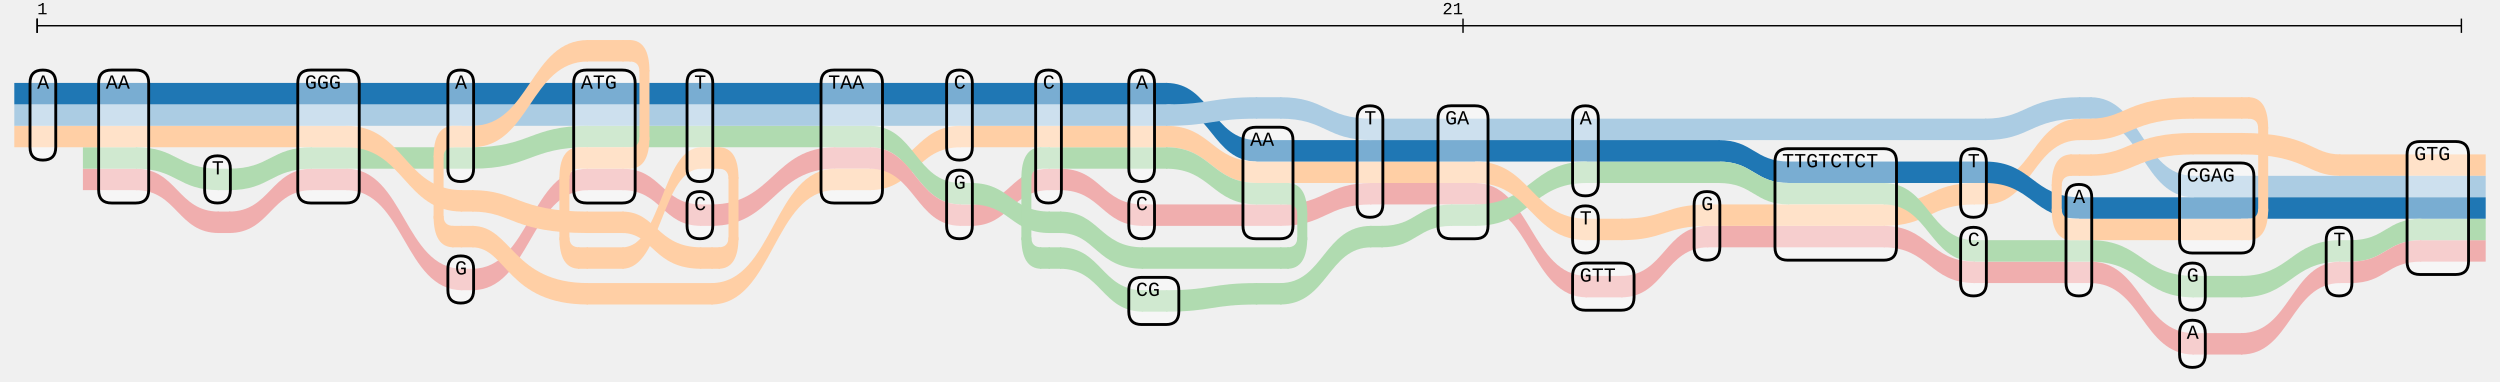
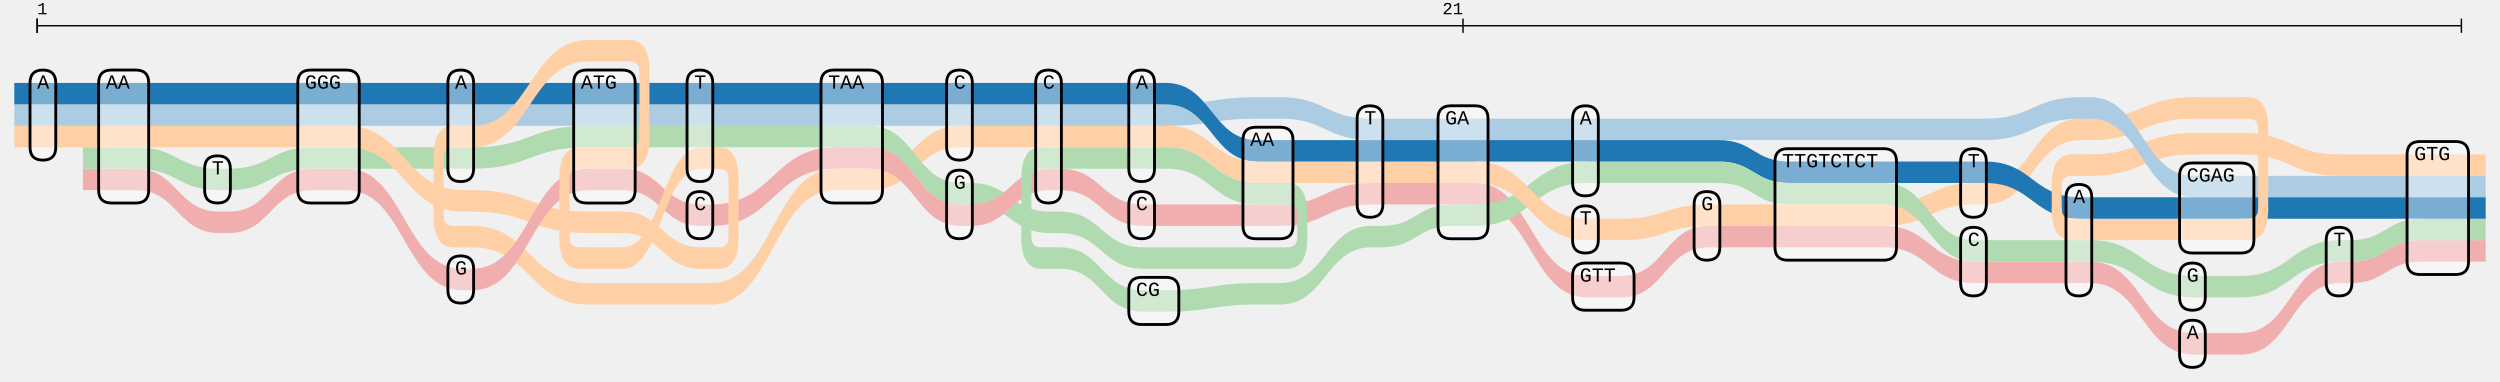
<svg xmlns="http://www.w3.org/2000/svg" id="tubemap" viewBox="-10 -38 1748.714 267">
  <g>
    <defs>
      <pattern id="patternA" width="7" height="7" patternUnits="userSpaceOnUse" patternTransform="rotate(45)">
        <rect x="0" y="0" width="7" height="7" fill="#FFFFFF" />
        <rect x="0" y="0" width="3" height="3" fill="#505050" />
        <rect x="4" y="0" width="3" height="3" fill="#505050" />
        <rect x="0" y="4" width="3" height="3" fill="#505050" />
        <rect x="4" y="4" width="3" height="3" fill="#505050" />
      </pattern>
    </defs>
    <g class="track">
      <rect x="48" y="80" width="38" height="15" style="fill: rgb(240, 174, 174); fill-opacity: 1;" trackID="4" trackName="Track E" class="track4" color="#F0AEAE" />
      <rect x="142.143" y="110" width="9" height="15" style="fill: rgb(240, 174, 174); fill-opacity: 1;" trackID="4" trackName="Track E" class="track4" color="#F0AEAE" />
      <rect x="207.286" y="80" width="26" height="15" style="fill: rgb(240, 174, 174); fill-opacity: 1;" trackID="4" trackName="Track E" class="track4" color="#F0AEAE" />
      <rect x="312.286" y="150" width="9" height="15" style="fill: rgb(240, 174, 174); fill-opacity: 1;" trackID="4" trackName="Track E" class="track4" color="#F0AEAE" />
      <rect x="400.286" y="80" width="26" height="15" style="fill: rgb(240, 174, 174); fill-opacity: 1;" trackID="4" trackName="Track E" class="track4" color="#F0AEAE" />
      <rect x="479.571" y="105" width="9" height="15" style="fill: rgb(240, 174, 174); fill-opacity: 1;" trackID="4" trackName="Track E" class="track4" color="#F0AEAE" />
      <rect x="573.286" y="65" width="26" height="15" style="fill: rgb(240, 174, 174); fill-opacity: 1;" trackID="4" trackName="Track E" class="track4" color="#F0AEAE" />
      <rect x="661.143" y="105" width="9" height="15" style="fill: rgb(240, 174, 174); fill-opacity: 1;" trackID="4" trackName="Track E" class="track4" color="#F0AEAE" />
      <rect x="723.429" y="80" width="9" height="15" style="fill: rgb(240, 174, 174); fill-opacity: 1;" trackID="4" trackName="Track E" class="track4" color="#F0AEAE" />
      <rect x="788.571" y="105" width="97.857" height="15" style="fill: rgb(240, 174, 174); fill-opacity: 1;" trackID="4" trackName="Track E" class="track4" color="#F0AEAE" />
      <rect x="948.286" y="90" width="74.571" height="15" style="fill: rgb(240, 174, 174); fill-opacity: 1;" trackID="4" trackName="Track E" class="track4" color="#F0AEAE" />
      <rect x="1099" y="155" width="26" height="15" style="fill: rgb(240, 174, 174); fill-opacity: 1;" trackID="4" trackName="Track E" class="track4" color="#F0AEAE" />
      <rect x="1184" y="120" width="124.571" height="15" style="fill: rgb(240, 174, 174); fill-opacity: 1;" trackID="4" trackName="Track E" class="track4" color="#F0AEAE" />
      <rect x="1370.429" y="145" width="82.714" height="15" style="fill: rgb(240, 174, 174); fill-opacity: 1;" trackID="4" trackName="Track E" class="track4" color="#F0AEAE" />
      <rect x="1523.571" y="195" width="35" height="15" style="fill: rgb(240, 174, 174); fill-opacity: 1;" trackID="4" trackName="Track E" class="track4" color="#F0AEAE" />
      <rect x="1626.143" y="145" width="9" height="15" style="fill: rgb(240, 174, 174); fill-opacity: 1;" trackID="4" trackName="Track E" class="track4" color="#F0AEAE" />
      <rect x="1682.714" y="130" width="46" height="15" style="fill: rgb(240, 174, 174); fill-opacity: 1;" trackID="4" trackName="Track E" class="track4" color="#F0AEAE" />
      <rect x="48" y="65" width="38" height="15" style="fill: rgb(176, 219, 176); fill-opacity: 1;" trackID="3" trackName="Track D" class="track3" color="#B0DBB0" />
      <rect x="142.143" y="80" width="9" height="15" style="fill: rgb(176, 219, 176); fill-opacity: 1;" trackID="3" trackName="Track D" class="track3" color="#B0DBB0" />
      <rect x="207.286" y="65" width="114" height="15" style="fill: rgb(176, 219, 176); fill-opacity: 1;" trackID="3" trackName="Track D" class="track3" color="#B0DBB0" />
      <rect x="400.286" y="50" width="199" height="15" style="fill: rgb(176, 219, 176); fill-opacity: 1;" trackID="3" trackName="Track D" class="track3" color="#B0DBB0" />
      <rect x="661.143" y="90" width="9" height="15" style="fill: rgb(176, 219, 176); fill-opacity: 1;" trackID="3" trackName="Track D" class="track3" color="#B0DBB0" />
      <rect x="723.429" y="110" width="9" height="15" style="fill: rgb(176, 219, 176); fill-opacity: 1;" trackID="3" trackName="Track D" class="track3" color="#B0DBB0" />
      <rect x="788.571" y="135" width="97.857" height="15" style="fill: rgb(176, 219, 176); fill-opacity: 1;" trackID="3" trackName="Track D" class="track3" color="#B0DBB0" />
      <rect x="868.429" y="90" width="18" height="15" style="fill: rgb(176, 219, 176); fill-opacity: 1;" trackID="3" trackName="Track D" class="track3" color="#B0DBB0" />
      <rect x="723.429" y="65" width="83.143" height="15" style="fill: rgb(176, 219, 176); fill-opacity: 1;" trackID="3" trackName="Track D" class="track3" color="#B0DBB0" />
      <rect x="723.429" y="135" width="9" height="15" style="fill: rgb(176, 219, 176); fill-opacity: 1;" trackID="3" trackName="Track D" class="track3" color="#B0DBB0" />
      <rect x="788.571" y="165" width="18" height="15" style="fill: rgb(176, 219, 176); fill-opacity: 1;" trackID="3" trackName="Track D" class="track3" color="#B0DBB0" />
      <rect x="868.429" y="160" width="18" height="15" style="fill: rgb(176, 219, 176); fill-opacity: 1;" trackID="3" trackName="Track D" class="track3" color="#B0DBB0" />
      <rect x="948.286" y="120" width="9" height="15" style="fill: rgb(176, 219, 176); fill-opacity: 1;" trackID="3" trackName="Track D" class="track3" color="#B0DBB0" />
      <rect x="1004.857" y="105" width="18" height="15" style="fill: rgb(176, 219, 176); fill-opacity: 1;" trackID="3" trackName="Track D" class="track3" color="#B0DBB0" />
      <rect x="1099" y="75" width="94" height="15" style="fill: rgb(176, 219, 176); fill-opacity: 1;" trackID="3" trackName="Track D" class="track3" color="#B0DBB0" />
      <rect x="1240.571" y="90" width="68" height="15" style="fill: rgb(176, 219, 176); fill-opacity: 1;" trackID="3" trackName="Track D" class="track3" color="#B0DBB0" />
      <rect x="1370.429" y="130" width="82.714" height="15" style="fill: rgb(176, 219, 176); fill-opacity: 1;" trackID="3" trackName="Track D" class="track3" color="#B0DBB0" />
      <rect x="1523.571" y="155" width="35" height="15" style="fill: rgb(176, 219, 176); fill-opacity: 1;" trackID="3" trackName="Track D" class="track3" color="#B0DBB0" />
      <rect x="1626.143" y="130" width="9" height="15" style="fill: rgb(176, 219, 176); fill-opacity: 1;" trackID="3" trackName="Track D" class="track3" color="#B0DBB0" />
      <rect x="1682.714" y="115" width="46" height="15" style="fill: rgb(176, 219, 176); fill-opacity: 1;" trackID="3" trackName="Track D" class="track3" color="#B0DBB0" />
      <rect x="0" y="50" width="233.286" height="15" style="fill: rgb(255, 207, 165); fill-opacity: 1;" trackID="2" trackName="Track C" class="track2" color="#FFCFA5" />
      <rect x="312.286" y="95" width="9" height="15" style="fill: rgb(255, 207, 165); fill-opacity: 1;" trackID="2" trackName="Track C" class="track2" color="#FFCFA5" />
      <rect x="400.286" y="110" width="26" height="15" style="fill: rgb(255, 207, 165); fill-opacity: 1;" trackID="2" trackName="Track C" class="track2" color="#FFCFA5" />
      <rect x="479.571" y="135" width="9" height="15" style="fill: rgb(255, 207, 165); fill-opacity: 1;" trackID="2" trackName="Track C" class="track2" color="#FFCFA5" />
      <rect x="479.571" y="65" width="9" height="15" style="fill: rgb(255, 207, 165); fill-opacity: 1;" trackID="2" trackName="Track C" class="track2" color="#FFCFA5" />
      <rect x="400.286" y="135" width="26" height="15" style="fill: rgb(255, 207, 165); fill-opacity: 1;" trackID="2" trackName="Track C" class="track2" color="#FFCFA5" />
      <rect x="400.286" y="65" width="26" height="15" style="fill: rgb(255, 207, 165); fill-opacity: 1;" trackID="2" trackName="Track C" class="track2" color="#FFCFA5" />
      <rect x="400.286" y="-10" width="26" height="15" style="fill: rgb(255, 207, 165); fill-opacity: 1;" trackID="2" trackName="Track C" class="track2" color="#FFCFA5" />
      <rect x="312.286" y="50" width="9" height="15" style="fill: rgb(255, 207, 165); fill-opacity: 1;" trackID="2" trackName="Track C" class="track2" color="#FFCFA5" />
      <rect x="312.286" y="120" width="9" height="15" style="fill: rgb(255, 207, 165); fill-opacity: 1;" trackID="2" trackName="Track C" class="track2" color="#FFCFA5" />
      <rect x="400.286" y="160" width="88.286" height="15" style="fill: rgb(255, 207, 165); fill-opacity: 1;" trackID="2" trackName="Track C" class="track2" color="#FFCFA5" />
      <rect x="573.286" y="80" width="26" height="15" style="fill: rgb(255, 207, 165); fill-opacity: 1;" trackID="2" trackName="Track C" class="track2" color="#FFCFA5" />
      <rect x="661.143" y="50" width="145.429" height="15" style="fill: rgb(255, 207, 165); fill-opacity: 1;" trackID="2" trackName="Track C" class="track2" color="#FFCFA5" />
      <rect x="868.429" y="75" width="154.429" height="15" style="fill: rgb(255, 207, 165); fill-opacity: 1;" trackID="2" trackName="Track C" class="track2" color="#FFCFA5" />
      <rect x="1099" y="115" width="26" height="15" style="fill: rgb(255, 207, 165); fill-opacity: 1;" trackID="2" trackName="Track C" class="track2" color="#FFCFA5" />
      <rect x="1184" y="105" width="124.571" height="15" style="fill: rgb(255, 207, 165); fill-opacity: 1;" trackID="2" trackName="Track C" class="track2" color="#FFCFA5" />
      <rect x="1370.429" y="90" width="9" height="15" style="fill: rgb(255, 207, 165); fill-opacity: 1;" trackID="2" trackName="Track C" class="track2" color="#FFCFA5" />
      <rect x="1444.143" y="45" width="9" height="15" style="fill: rgb(255, 207, 165); fill-opacity: 1;" trackID="2" trackName="Track C" class="track2" color="#FFCFA5" />
      <rect x="1523.571" y="30" width="35" height="15" style="fill: rgb(255, 207, 165); fill-opacity: 1;" trackID="2" trackName="Track C" class="track2" color="#FFCFA5" />
      <rect x="1444.143" y="115" width="114.429" height="15" style="fill: rgb(255, 207, 165); fill-opacity: 1;" trackID="2" trackName="Track C" class="track2" color="#FFCFA5" />
      <rect x="1444.143" y="70" width="9" height="15" style="fill: rgb(255, 207, 165); fill-opacity: 1;" trackID="2" trackName="Track C" class="track2" color="#FFCFA5" />
      <rect x="1523.571" y="55" width="35" height="15" style="fill: rgb(255, 207, 165); fill-opacity: 1;" trackID="2" trackName="Track C" class="track2" color="#FFCFA5" />
      <rect x="1626.143" y="70" width="102.571" height="15" style="fill: rgb(255, 207, 165); fill-opacity: 1;" trackID="2" trackName="Track C" class="track2" color="#FFCFA5" />
      <rect x="0" y="35" width="806.571" height="15" style="fill: rgb(171, 204, 227); fill-opacity: 1;" trackID="1" trackName="Track B" class="track1" color="#ABCCE3" />
      <rect x="868.429" y="30" width="18" height="15" style="fill: rgb(171, 204, 227); fill-opacity: 1;" trackID="1" trackName="Track B" class="track1" color="#ABCCE3" />
      <rect x="948.286" y="45" width="431.143" height="15" style="fill: rgb(171, 204, 227); fill-opacity: 1;" trackID="1" trackName="Track B" class="track1" color="#ABCCE3" />
      <rect x="1444.143" y="30" width="9" height="15" style="fill: rgb(171, 204, 227); fill-opacity: 1;" trackID="1" trackName="Track B" class="track1" color="#ABCCE3" />
      <rect x="1523.571" y="85" width="205.143" height="15" style="fill: rgb(171, 204, 227); fill-opacity: 1;" trackID="1" trackName="Track B" class="track1" color="#ABCCE3" />
      <rect x="0" y="20" width="806.571" height="15" style="fill: rgb(31, 119, 180); fill-opacity: 1;" trackID="0" trackName="Track A" class="track0" color="#1f77b4" />
      <rect x="868.429" y="60" width="324.571" height="15" style="fill: rgb(31, 119, 180); fill-opacity: 1;" trackID="0" trackName="Track A" class="track0" color="#1f77b4" />
      <rect x="1240.571" y="75" width="138.857" height="15" style="fill: rgb(31, 119, 180); fill-opacity: 1;" trackID="0" trackName="Track A" class="track0" color="#1f77b4" />
      <rect x="1444.143" y="100" width="284.571" height="15" style="fill: rgb(31, 119, 180); fill-opacity: 1;" trackID="0" trackName="Track A" class="track0" color="#1f77b4" />
+       <path d="M 320.286 95 C 360.786 95 360.786 110 401.286 110 V 125 C 360.786 125 360.786 110 320.286 110 Z" style="fill: rgb(255, 207, 165); fill-opacity: 1;" trackID="2" trackName="Track C" class="track2" color="#FFCFA5" />
+       <path d="M 320.286 120 C 360.786 120 360.786 160 401.286 160 V 175 C 360.786 175 360.786 135 320.286 135 Z" style="fill: rgb(255, 207, 165); fill-opacity: 1;" trackID="2" trackName="Track C" class="track2" color="#FFCFA5" />
+       <path d="M 425.286 110 C 452.929 110 452.929 135 480.571 135 V 150 C 452.929 150 452.929 125 425.286 125 Z" style="fill: rgb(255, 207, 165); fill-opacity: 1;" trackID="2" trackName="Track C" class="track2" color="#FFCFA5" />
+       <path d="M 731.429 110 C 760.5 110 760.5 135 789.571 135 V 150 C 760.5 150 760.5 125 731.429 125 Z" style="fill: rgb(176, 219, 176); fill-opacity: 1;" trackID="3" trackName="Track D" class="track3" color="#B0DBB0" />
+       <path d="M 885.429 160 C 917.357 160 917.357 120 949.286 120 V 135 C 917.357 135 917.357 175 885.429 175 Z" style="fill: rgb(176, 219, 176); fill-opacity: 1;" trackID="3" trackName="Track D" class="track3" color="#B0DBB0" />
+       <path d="M 1378.429 45 C 1411.786 45 1411.786 30 1445.143 30 V 45 C 1411.786 45 1411.786 60 1378.429 60 Z" style="fill: rgb(171, 204, 227); fill-opacity: 1;" trackID="1" trackName="Track B" class="track1" color="#ABCCE3" />
+       <path d="M 1452.143 45 C 1488.357 45 1488.357 30 1524.571 30 V 45 C 1488.357 45 1488.357 60 1452.143 60 Z" style="fill: rgb(255, 207, 165); fill-opacity: 1;" trackID="2" trackName="Track C" class="track2" color="#FFCFA5" />
+       <path d="M 1452.143 70 C 1488.357 70 1488.357 55 1524.571 55 V 70 C 1488.357 70 1488.357 85 1452.143 85 Z" style="fill: rgb(255, 207, 165); fill-opacity: 1;" trackID="2" trackName="Track C" class="track2" color="#FFCFA5" />
+       <path d="M 1557.571 55 C 1592.357 55 1592.357 70 1627.143 70 V 85 C 1592.357 85 1592.357 70 1557.571 70 Z" style="fill: rgb(255, 207, 165); fill-opacity: 1;" trackID="2" trackName="Track C" class="track2" color="#FFCFA5" />
+       <path d="M 150.143 110 C 179.214 110 179.214 80 208.286 80 V 95 C 179.214 95 179.214 125 150.143 125 Z" style="fill: rgb(240, 174, 174); fill-opacity: 1;" trackID="4" trackName="Track E" class="track4" color="#F0AEAE" />
+       <path d="M 401.286 -10 C 360.786 -10 360.786 50 320.286 50 V 65 C 360.786 65 360.786 5 401.286 5 Z" style="fill: rgb(255, 207, 165); fill-opacity: 1;" trackID="2" trackName="Track C" class="track2" color="#FFCFA5" />
+       <path d="M 487.571 160 C 530.929 160 530.929 80 574.286 80 V 95 C 530.929 95 530.929 175 487.571 175 Z" style="fill: rgb(255, 207, 165); fill-opacity: 1;" trackID="2" trackName="Track C" class="track2" color="#FFCFA5" />
+       <path d="M 885.429 30 C 917.357 30 917.357 45 949.286 45 V 60 C 917.357 60 917.357 45 885.429 45 Z" style="fill: rgb(171, 204, 227); fill-opacity: 1;" trackID="1" trackName="Track B" class="track1" color="#ABCCE3" />
+       <path d="M 731.429 135 C 760.5 135 760.5 165 789.571 165 V 180 C 760.5 180 760.5 150 731.429 150 Z" style="fill: rgb(176, 219, 176); fill-opacity: 1;" trackID="3" trackName="Track D" class="track3" color="#B0DBB0" />
+       <path d="M 956.286 120 C 981.071 120 981.071 105 1005.857 105 V 120 C 981.071 120 981.071 135 956.286 135 Z" style="fill: rgb(176, 219, 176); fill-opacity: 1;" trackID="3" trackName="Track D" class="track3" color="#B0DBB0" />
+       <path d="M 1192 60 C 1216.786 60 1216.786 75 1241.571 75 V 90 C 1216.786 90 1216.786 75 1192 75 Z" style="fill: rgb(31, 119, 180); fill-opacity: 1;" trackID="0" trackName="Track A" class="track0" color="#1f77b4" />
+       <path d="M 1192 75 C 1216.786 75 1216.786 90 1241.571 90 V 105 C 1216.786 105 1216.786 90 1192 90 Z" style="fill: rgb(176, 219, 176); fill-opacity: 1;" trackID="3" trackName="Track D" class="track3" color="#B0DBB0" />
+       <path d="M 1452.143 30 C 1488.357 30 1488.357 85 1524.571 85 V 100 C 1488.357 100 1488.357 45 1452.143 45 Z" style="fill: rgb(171, 204, 227); fill-opacity: 1;" trackID="1" trackName="Track B" class="track1" color="#ABCCE3" />
      <path d="M 85 80 C 114.071 80 114.071 110 143.143 110 V 125 C 114.071 125 114.071 95 85 95 Z" style="fill: rgb(240, 174, 174); fill-opacity: 1;" trackID="4" trackName="Track E" class="track4" color="#F0AEAE" />
      <path d="M 85 65 C 114.071 65 114.071 80 143.143 80 V 95 C 114.071 95 114.071 80 85 80 Z" style="fill: rgb(176, 219, 176); fill-opacity: 1;" trackID="3" trackName="Track D" class="track3" color="#B0DBB0" />
-       <path d="M 150.143 110 C 179.214 110 179.214 80 208.286 80 V 95 C 179.214 95 179.214 125 150.143 125 Z" style="fill: rgb(240, 174, 174); fill-opacity: 1;" trackID="4" trackName="Track E" class="track4" color="#F0AEAE" />
      <path d="M 150.143 80 C 179.214 80 179.214 65 208.286 65 V 80 C 179.214 80 179.214 95 150.143 95 Z" style="fill: rgb(176, 219, 176); fill-opacity: 1;" trackID="3" trackName="Track D" class="track3" color="#B0DBB0" />
+       <path d="M 232.286 50 C 272.786 50 272.786 95 313.286 95 V 110 C 272.786 110 272.786 65 232.286 65 Z" style="fill: rgb(255, 207, 165); fill-opacity: 1;" trackID="2" trackName="Track C" class="track2" color="#FFCFA5" />
      <path d="M 232.286 80 C 272.786 80 272.786 150 313.286 150 V 165 C 272.786 165 272.786 95 232.286 95 Z" style="fill: rgb(240, 174, 174); fill-opacity: 1;" trackID="4" trackName="Track E" class="track4" color="#F0AEAE" />
-       <path d="M 232.286 50 C 272.786 50 272.786 95 313.286 95 V 110 C 272.786 110 272.786 65 232.286 65 Z" style="fill: rgb(255, 207, 165); fill-opacity: 1;" trackID="2" trackName="Track C" class="track2" color="#FFCFA5" />
-       <path d="M 401.286 -10 C 360.786 -10 360.786 50 320.286 50 V 65 C 360.786 65 360.786 5 401.286 5 Z" style="fill: rgb(255, 207, 165); fill-opacity: 1;" trackID="2" trackName="Track C" class="track2" color="#FFCFA5" />
      <path d="M 320.286 65 C 360.786 65 360.786 50 401.286 50 V 65 C 360.786 65 360.786 80 320.286 80 Z" style="fill: rgb(176, 219, 176); fill-opacity: 1;" trackID="3" trackName="Track D" class="track3" color="#B0DBB0" />
      <path d="M 320.286 150 C 360.786 150 360.786 80 401.286 80 V 95 C 360.786 95 360.786 165 320.286 165 Z" style="fill: rgb(240, 174, 174); fill-opacity: 1;" trackID="4" trackName="Track E" class="track4" color="#F0AEAE" />
      <path d="M 425.286 80 C 452.929 80 452.929 105 480.571 105 V 120 C 452.929 120 452.929 95 425.286 95 Z" style="fill: rgb(240, 174, 174); fill-opacity: 1;" trackID="4" trackName="Track E" class="track4" color="#F0AEAE" />
      <path d="M 480.571 65 C 452.929 65 452.929 135 425.286 135 V 150 C 452.929 150 452.929 80 480.571 80 Z" style="fill: rgb(255, 207, 165); fill-opacity: 1;" trackID="2" trackName="Track C" class="track2" color="#FFCFA5" />
      <path d="M 487.571 105 C 530.929 105 530.929 65 574.286 65 V 80 C 530.929 80 530.929 120 487.571 120 Z" style="fill: rgb(240, 174, 174); fill-opacity: 1;" trackID="4" trackName="Track E" class="track4" color="#F0AEAE" />
-       <path d="M 487.571 160 C 530.929 160 530.929 80 574.286 80 V 95 C 530.929 95 530.929 175 487.571 175 Z" style="fill: rgb(255, 207, 165); fill-opacity: 1;" trackID="2" trackName="Track C" class="track2" color="#FFCFA5" />
      <path d="M 598.286 80 C 630.214 80 630.214 50 662.143 50 V 65 C 630.214 65 630.214 95 598.286 95 Z" style="fill: rgb(255, 207, 165); fill-opacity: 1;" trackID="2" trackName="Track C" class="track2" color="#FFCFA5" />
      <path d="M 598.286 50 C 630.214 50 630.214 90 662.143 90 V 105 C 630.214 105 630.214 65 598.286 65 Z" style="fill: rgb(176, 219, 176); fill-opacity: 1;" trackID="3" trackName="Track D" class="track3" color="#B0DBB0" />
      <path d="M 598.286 65 C 630.214 65 630.214 105 662.143 105 V 120 C 630.214 120 630.214 80 598.286 80 Z" style="fill: rgb(240, 174, 174); fill-opacity: 1;" trackID="4" trackName="Track E" class="track4" color="#F0AEAE" />
+       <path d="M 669.143 90 C 696.786 90 696.786 110 724.429 110 V 125 C 696.786 125 696.786 105 669.143 105 Z" style="fill: rgb(176, 219, 176); fill-opacity: 1;" trackID="3" trackName="Track D" class="track3" color="#B0DBB0" />
      <path d="M 669.143 105 C 696.786 105 696.786 80 724.429 80 V 95 C 696.786 95 696.786 120 669.143 120 Z" style="fill: rgb(240, 174, 174); fill-opacity: 1;" trackID="4" trackName="Track E" class="track4" color="#F0AEAE" />
-       <path d="M 669.143 90 C 696.786 90 696.786 110 724.429 110 V 125 C 696.786 125 696.786 105 669.143 105 Z" style="fill: rgb(176, 219, 176); fill-opacity: 1;" trackID="3" trackName="Track D" class="track3" color="#B0DBB0" />
      <path d="M 731.429 80 C 760.5 80 760.5 105 789.571 105 V 120 C 760.5 120 760.5 95 731.429 95 Z" style="fill: rgb(240, 174, 174); fill-opacity: 1;" trackID="4" trackName="Track E" class="track4" color="#F0AEAE" />
+       <path d="M 805.571 35 C 837.5 35 837.5 30 869.429 30 V 45 C 837.5 45 837.5 50 805.571 50 Z" style="fill: rgb(171, 204, 227); fill-opacity: 1;" trackID="1" trackName="Track B" class="track1" color="#ABCCE3" />
      <path d="M 805.571 20 C 837.5 20 837.5 60 869.429 60 V 75 C 837.5 75 837.5 35 805.571 35 Z" style="fill: rgb(31, 119, 180); fill-opacity: 1;" trackID="0" trackName="Track A" class="track0" color="#1f77b4" />
      <path d="M 805.571 50 C 837.5 50 837.5 75 869.429 75 V 90 C 837.5 90 837.5 65 805.571 65 Z" style="fill: rgb(255, 207, 165); fill-opacity: 1;" trackID="2" trackName="Track C" class="track2" color="#FFCFA5" />
-       <path d="M 805.571 35 C 837.5 35 837.5 30 869.429 30 V 45 C 837.5 45 837.5 50 805.571 50 Z" style="fill: rgb(171, 204, 227); fill-opacity: 1;" trackID="1" trackName="Track B" class="track1" color="#ABCCE3" />
      <path d="M 869.429 90 C 837.5 90 837.5 65 805.571 65 V 80 C 837.5 80 837.5 105 869.429 105 Z" style="fill: rgb(176, 219, 176); fill-opacity: 1;" trackID="3" trackName="Track D" class="track3" color="#B0DBB0" />
      <path d="M 885.429 105 C 917.357 105 917.357 90 949.286 90 V 105 C 917.357 105 917.357 120 885.429 120 Z" style="fill: rgb(240, 174, 174); fill-opacity: 1;" trackID="4" trackName="Track E" class="track4" color="#F0AEAE" />
-       <path d="M 731.429 135 C 760.5 135 760.5 165 789.571 165 V 180 C 760.5 180 760.5 150 731.429 150 Z" style="fill: rgb(176, 219, 176); fill-opacity: 1;" trackID="3" trackName="Track D" class="track3" color="#B0DBB0" />
      <path d="M 805.571 165 C 837.5 165 837.5 160 869.429 160 V 175 C 837.5 175 837.5 180 805.571 180 Z" style="fill: rgb(176, 219, 176); fill-opacity: 1;" trackID="3" trackName="Track D" class="track3" color="#B0DBB0" />
-       <path d="M 885.429 30 C 917.357 30 917.357 45 949.286 45 V 60 C 917.357 60 917.357 45 885.429 45 Z" style="fill: rgb(171, 204, 227); fill-opacity: 1;" trackID="1" trackName="Track B" class="track1" color="#ABCCE3" />
-       <path d="M 956.286 120 C 981.071 120 981.071 105 1005.857 105 V 120 C 981.071 120 981.071 135 956.286 135 Z" style="fill: rgb(176, 219, 176); fill-opacity: 1;" trackID="3" trackName="Track D" class="track3" color="#B0DBB0" />
      <path d="M 1021.857 90 C 1060.929 90 1060.929 155 1100 155 V 170 C 1060.929 170 1060.929 105 1021.857 105 Z" style="fill: rgb(240, 174, 174); fill-opacity: 1;" trackID="4" trackName="Track E" class="track4" color="#F0AEAE" />
      <path d="M 1021.857 105 C 1060.929 105 1060.929 75 1100 75 V 90 C 1060.929 90 1060.929 120 1021.857 120 Z" style="fill: rgb(176, 219, 176); fill-opacity: 1;" trackID="3" trackName="Track D" class="track3" color="#B0DBB0" />
      <path d="M 1021.857 75 C 1060.929 75 1060.929 115 1100 115 V 130 C 1060.929 130 1060.929 90 1021.857 90 Z" style="fill: rgb(255, 207, 165); fill-opacity: 1;" trackID="2" trackName="Track C" class="track2" color="#FFCFA5" />
      <path d="M 1124 155 C 1154.5 155 1154.5 120 1185 120 V 135 C 1154.5 135 1154.5 170 1124 170 Z" style="fill: rgb(240, 174, 174); fill-opacity: 1;" trackID="4" trackName="Track E" class="track4" color="#F0AEAE" />
-       <path d="M 1192 60 C 1216.786 60 1216.786 75 1241.571 75 V 90 C 1216.786 90 1216.786 75 1192 75 Z" style="fill: rgb(31, 119, 180); fill-opacity: 1;" trackID="0" trackName="Track A" class="track0" color="#1f77b4" />
-       <path d="M 1192 75 C 1216.786 75 1216.786 90 1241.571 90 V 105 C 1216.786 105 1216.786 90 1192 90 Z" style="fill: rgb(176, 219, 176); fill-opacity: 1;" trackID="3" trackName="Track D" class="track3" color="#B0DBB0" />
      <path d="M 1307.571 105 C 1339.5 105 1339.5 90 1371.429 90 V 105 C 1339.5 105 1339.5 120 1307.571 120 Z" style="fill: rgb(255, 207, 165); fill-opacity: 1;" trackID="2" trackName="Track C" class="track2" color="#FFCFA5" />
      <path d="M 1307.571 90 C 1339.5 90 1339.5 130 1371.429 130 V 145 C 1339.5 145 1339.5 105 1307.571 105 Z" style="fill: rgb(176, 219, 176); fill-opacity: 1;" trackID="3" trackName="Track D" class="track3" color="#B0DBB0" />
      <path d="M 1307.571 120 C 1339.5 120 1339.5 145 1371.429 145 V 160 C 1339.5 160 1339.5 135 1307.571 135 Z" style="fill: rgb(240, 174, 174); fill-opacity: 1;" trackID="4" trackName="Track E" class="track4" color="#F0AEAE" />
      <path d="M 1378.429 90 C 1411.786 90 1411.786 45 1445.143 45 V 60 C 1411.786 60 1411.786 105 1378.429 105 Z" style="fill: rgb(255, 207, 165); fill-opacity: 1;" trackID="2" trackName="Track C" class="track2" color="#FFCFA5" />
      <path d="M 1378.429 75 C 1411.786 75 1411.786 100 1445.143 100 V 115 C 1411.786 115 1411.786 90 1378.429 90 Z" style="fill: rgb(31, 119, 180); fill-opacity: 1;" trackID="0" trackName="Track A" class="track0" color="#1f77b4" />
      <path d="M 1452.143 130 C 1488.357 130 1488.357 155 1524.571 155 V 170 C 1488.357 170 1488.357 145 1452.143 145 Z" style="fill: rgb(176, 219, 176); fill-opacity: 1;" trackID="3" trackName="Track D" class="track3" color="#B0DBB0" />
      <path d="M 1452.143 145 C 1488.357 145 1488.357 195 1524.571 195 V 210 C 1488.357 210 1488.357 160 1452.143 160 Z" style="fill: rgb(240, 174, 174); fill-opacity: 1;" trackID="4" trackName="Track E" class="track4" color="#F0AEAE" />
      <path d="M 1124 115 C 1154.5 115 1154.5 105 1185 105 V 120 C 1154.5 120 1154.5 130 1124 130 Z" style="fill: rgb(255, 207, 165); fill-opacity: 1;" trackID="2" trackName="Track C" class="track2" color="#FFCFA5" />
-       <path d="M 1452.143 30 C 1488.357 30 1488.357 85 1524.571 85 V 100 C 1488.357 100 1488.357 45 1452.143 45 Z" style="fill: rgb(171, 204, 227); fill-opacity: 1;" trackID="1" trackName="Track B" class="track1" color="#ABCCE3" />
      <path d="M 1557.571 155 C 1592.357 155 1592.357 130 1627.143 130 V 145 C 1592.357 145 1592.357 170 1557.571 170 Z" style="fill: rgb(176, 219, 176); fill-opacity: 1;" trackID="3" trackName="Track D" class="track3" color="#B0DBB0" />
      <path d="M 1557.571 195 C 1592.357 195 1592.357 145 1627.143 145 V 160 C 1592.357 160 1592.357 210 1557.571 210 Z" style="fill: rgb(240, 174, 174); fill-opacity: 1;" trackID="4" trackName="Track E" class="track4" color="#F0AEAE" />
      <path d="M 1634.143 130 C 1658.929 130 1658.929 115 1683.714 115 V 130 C 1658.929 130 1658.929 145 1634.143 145 Z" style="fill: rgb(176, 219, 176); fill-opacity: 1;" trackID="3" trackName="Track D" class="track3" color="#B0DBB0" />
      <path d="M 1634.143 145 C 1658.929 145 1658.929 130 1683.714 130 V 145 C 1658.929 145 1658.929 160 1634.143 160 Z" style="fill: rgb(240, 174, 174); fill-opacity: 1;" trackID="4" trackName="Track E" class="track4" color="#F0AEAE" />
-       <path d="M 1557.571 55 C 1606.271 55 1606.271 70 1627.143 70 V 85 C 1603.179 85 1603.179 70 1557.571 70 Z" style="fill: rgb(255, 207, 165); fill-opacity: 1;" trackID="2" trackName="Track C" class="track2" color="#FFCFA5" />
-       <path d="M 1452.143 45 C 1477.09 45 1477.09 30 1524.571 30 V 45 C 1480.31 45 1480.31 60 1452.143 60 Z" style="fill: rgb(255, 207, 165); fill-opacity: 1;" trackID="2" trackName="Track C" class="track2" color="#FFCFA5" />
-       <path d="M 1452.143 70 C 1480.31 70 1480.31 55 1524.571 55 V 70 C 1483.529 70 1483.529 85 1452.143 85 Z" style="fill: rgb(255, 207, 165); fill-opacity: 1;" trackID="2" trackName="Track C" class="track2" color="#FFCFA5" />
-       <path d="M 1378.429 45 C 1407.338 45 1407.338 30 1445.143 30 V 45 C 1410.303 45 1410.303 60 1378.429 60 Z" style="fill: rgb(171, 204, 227); fill-opacity: 1;" trackID="1" trackName="Track B" class="track1" color="#ABCCE3" />
-       <path d="M 885.429 160 C 915.938 160 915.938 120 949.286 120 V 135 C 918.776 135 918.776 175 885.429 175 Z" style="fill: rgb(176, 219, 176); fill-opacity: 1;" trackID="3" trackName="Track D" class="track3" color="#B0DBB0" />
-       <path d="M 731.429 110 C 759.208 110 759.208 135 789.571 135 V 150 C 756.624 150 756.624 125 731.429 125 Z" style="fill: rgb(176, 219, 176); fill-opacity: 1;" trackID="3" trackName="Track D" class="track3" color="#B0DBB0" />
-       <path d="M 425.286 110 C 449.243 110 449.243 135 480.571 135 V 150 C 446.786 150 446.786 125 425.286 125 Z" style="fill: rgb(255, 207, 165); fill-opacity: 1;" trackID="2" trackName="Track C" class="track2" color="#FFCFA5" />
-       <path d="M 320.286 95 C 351.786 95 351.786 110 401.286 110 V 125 C 348.186 125 348.186 110 320.286 110 Z" style="fill: rgb(255, 207, 165); fill-opacity: 1;" trackID="2" trackName="Track C" class="track2" color="#FFCFA5" />
-       <path d="M 320.286 120 C 348.186 120 348.186 160 401.286 160 V 175 C 344.586 175 344.586 135 320.286 135 Z" style="fill: rgb(255, 207, 165); fill-opacity: 1;" trackID="2" trackName="Track C" class="track2" color="#FFCFA5" />
      <rect x="885.429" y="135" width="6" height="15" style="fill: rgb(176, 219, 176);" trackID="3" trackName="Track D" class="track3" color="#B0DBB0" />
      <rect x="897.429" y="111" width="7" height="19" style="fill: rgb(176, 219, 176);" trackID="3" trackName="Track D" class="track3" color="#B0DBB0" />
      <rect x="885.429" y="90" width="6" height="15" style="fill: rgb(176, 219, 176);" trackID="3" trackName="Track D" class="track3" color="#B0DBB0" />
      <rect x="717.429" y="65" width="7" height="15" style="fill: rgb(176, 219, 176);" trackID="3" trackName="Track D" class="track3" color="#B0DBB0" />
      <rect x="704.429" y="86" width="7" height="44" style="fill: rgb(176, 219, 176);" trackID="3" trackName="Track D" class="track3" color="#B0DBB0" />
      <rect x="717.429" y="135" width="7" height="15" style="fill: rgb(176, 219, 176);" trackID="3" trackName="Track D" class="track3" color="#B0DBB0" />
      <path d="M 890.429 135 Q 897.429 135 897.429 128 H 904.429 Q 904.429 150 890.429 150 Z " style="fill: rgb(176, 219, 176);" trackID="3" class="track3" color="#B0DBB0" />
      <path d="M 890.429 90 Q 904.429 90 904.429 112 H 897.429 Q 897.429 105 890.429 105 Z " style="fill: rgb(176, 219, 176);" trackID="3" class="track3" color="#B0DBB0" />
      <path d="M 718.429 135 Q 711.429 135 711.429 128 H 704.429 Q 704.429 150 718.429 150 Z " style="fill: rgb(176, 219, 176);" trackID="3" class="track3" color="#B0DBB0" />
      <path d="M 718.429 65 Q 704.429 65 704.429 87 H 711.429 Q 711.429 80 718.429 80 Z " style="fill: rgb(176, 219, 176);" trackID="3" class="track3" color="#B0DBB0" />
      <rect x="487.571" y="135" width="6" height="15" style="fill: rgb(255, 207, 165);" trackID="2" trackName="Track C" class="track2" color="#FFCFA5" />
      <rect x="499.571" y="86" width="7" height="44" style="fill: rgb(255, 207, 165);" trackID="2" trackName="Track C" class="track2" color="#FFCFA5" />
      <rect x="487.571" y="65" width="6" height="15" style="fill: rgb(255, 207, 165);" trackID="2" trackName="Track C" class="track2" color="#FFCFA5" />
      <rect x="394.286" y="135" width="7" height="15" style="fill: rgb(255, 207, 165);" trackID="2" trackName="Track C" class="track2" color="#FFCFA5" />
      <rect x="381.286" y="86" width="7" height="44" style="fill: rgb(255, 207, 165);" trackID="2" trackName="Track C" class="track2" color="#FFCFA5" />
      <rect x="394.286" y="65" width="7" height="15" style="fill: rgb(255, 207, 165);" trackID="2" trackName="Track C" class="track2" color="#FFCFA5" />
      <rect x="425.286" y="65" width="6" height="15" style="fill: rgb(255, 207, 165);" trackID="2" trackName="Track C" class="track2" color="#FFCFA5" />
      <rect x="437.286" y="11" width="7" height="49" style="fill: rgb(255, 207, 165);" trackID="2" trackName="Track C" class="track2" color="#FFCFA5" />
      <rect x="425.286" y="-10" width="6" height="15" style="fill: rgb(255, 207, 165);" trackID="2" trackName="Track C" class="track2" color="#FFCFA5" />
      <rect x="306.286" y="50" width="7" height="15" style="fill: rgb(255, 207, 165);" trackID="2" trackName="Track C" class="track2" color="#FFCFA5" />
      <rect x="293.286" y="71" width="7" height="44" style="fill: rgb(255, 207, 165);" trackID="2" trackName="Track C" class="track2" color="#FFCFA5" />
      <rect x="306.286" y="120" width="7" height="15" style="fill: rgb(255, 207, 165);" trackID="2" trackName="Track C" class="track2" color="#FFCFA5" />
      <rect x="1557.571" y="30" width="6" height="15" style="fill: rgb(255, 207, 165);" trackID="2" trackName="Track C" class="track2" color="#FFCFA5" />
      <rect x="1569.571" y="51" width="7" height="59" style="fill: rgb(255, 207, 165);" trackID="2" trackName="Track C" class="track2" color="#FFCFA5" />
      <rect x="1557.571" y="115" width="6" height="15" style="fill: rgb(255, 207, 165);" trackID="2" trackName="Track C" class="track2" color="#FFCFA5" />
      <rect x="1438.143" y="115" width="7" height="15" style="fill: rgb(255, 207, 165);" trackID="2" trackName="Track C" class="track2" color="#FFCFA5" />
      <rect x="1425.143" y="91" width="7" height="19" style="fill: rgb(255, 207, 165);" trackID="2" trackName="Track C" class="track2" color="#FFCFA5" />
      <rect x="1438.143" y="70" width="7" height="15" style="fill: rgb(255, 207, 165);" trackID="2" trackName="Track C" class="track2" color="#FFCFA5" />
      <path d="M 492.571 135 Q 499.571 135 499.571 128 H 506.571 Q 506.571 150 492.571 150 Z " style="fill: rgb(255, 207, 165);" trackID="2" class="track2" color="#FFCFA5" />
      <path d="M 492.571 65 Q 506.571 65 506.571 87 H 499.571 Q 499.571 80 492.571 80 Z " style="fill: rgb(255, 207, 165);" trackID="2" class="track2" color="#FFCFA5" />
      <path d="M 395.286 135 Q 388.286 135 388.286 128 H 381.286 Q 381.286 150 395.286 150 Z " style="fill: rgb(255, 207, 165);" trackID="2" class="track2" color="#FFCFA5" />
      <path d="M 395.286 65 Q 381.286 65 381.286 87 H 388.286 Q 388.286 80 395.286 80 Z " style="fill: rgb(255, 207, 165);" trackID="2" class="track2" color="#FFCFA5" />
      <path d="M 430.286 65 Q 437.286 65 437.286 58 H 444.286 Q 444.286 80 430.286 80 Z " style="fill: rgb(255, 207, 165);" trackID="2" class="track2" color="#FFCFA5" />
      <path d="M 430.286 -10 Q 444.286 -10 444.286 12 H 437.286 Q 437.286 5 430.286 5 Z " style="fill: rgb(255, 207, 165);" trackID="2" class="track2" color="#FFCFA5" />
      <path d="M 307.286 120 Q 300.286 120 300.286 113 H 293.286 Q 293.286 135 307.286 135 Z " style="fill: rgb(255, 207, 165);" trackID="2" class="track2" color="#FFCFA5" />
      <path d="M 307.286 50 Q 293.286 50 293.286 72 H 300.286 Q 300.286 65 307.286 65 Z " style="fill: rgb(255, 207, 165);" trackID="2" class="track2" color="#FFCFA5" />
      <path d="M 1562.571 115 Q 1569.571 115 1569.571 108 H 1576.571 Q 1576.571 130 1562.571 130 Z " style="fill: rgb(255, 207, 165);" trackID="2" class="track2" color="#FFCFA5" />
      <path d="M 1562.571 30 Q 1576.571 30 1576.571 52 H 1569.571 Q 1569.571 45 1562.571 45 Z " style="fill: rgb(255, 207, 165);" trackID="2" class="track2" color="#FFCFA5" />
      <path d="M 1439.143 115 Q 1432.143 115 1432.143 108 H 1425.143 Q 1425.143 130 1439.143 130 Z " style="fill: rgb(255, 207, 165);" trackID="2" class="track2" color="#FFCFA5" />
      <path d="M 1439.143 70 Q 1425.143 70 1425.143 92 H 1432.143 Q 1432.143 85 1439.143 85 Z " style="fill: rgb(255, 207, 165);" trackID="2" class="track2" color="#FFCFA5" />
    </g>
    <g class="node">
      <path id="A" d="M 11 20 Q 11 11 20 11 Q 29 11 29 20 L 29 65 Q 29 74 20 74 Q 11 74 11 65 L 11 20" style="fill: rgb(255, 255, 255); fill-opacity: 0.4; stroke: rgb(0, 0, 0); stroke-width: 2px;" />
      <path id="B" d="M 59 20 Q 59 11 68 11 L 85 11 Q 94 11 94 20 L 94 95 Q 94 104 85 104 L 68 104 Q 59 104 59 95 L 59 20" style="fill: rgb(255, 255, 255); fill-opacity: 0.4; stroke: rgb(0, 0, 0); stroke-width: 2px;" />
      <path id="C" d="M 133.143 80 Q 133.143 71 142.143 71 Q 151.143 71 151.143 80 L 151.143 95 Q 151.143 104 142.143 104 Q 133.143 104 133.143 95 L 133.143 80" style="fill: rgb(255, 255, 255); fill-opacity: 0.4; stroke: rgb(0, 0, 0); stroke-width: 2px;" />
      <path id="D" d="M 198.286 20 Q 198.286 11 207.286 11 L 232.286 11 Q 241.286 11 241.286 20 L 241.286 95 Q 241.286 104 232.286 104 L 207.286 104 Q 198.286 104 198.286 95 L 198.286 20" style="fill: rgb(255, 255, 255); fill-opacity: 0.4; stroke: rgb(0, 0, 0); stroke-width: 2px;" />
      <path id="E" d="M 303.286 20 Q 303.286 11 312.286 11 Q 321.286 11 321.286 20 L 321.286 80 Q 321.286 89 312.286 89 Q 303.286 89 303.286 80 L 303.286 20" style="fill: rgb(255, 255, 255); fill-opacity: 0.4; stroke: rgb(0, 0, 0); stroke-width: 2px;" />
      <path id="F" d="M 303.286 150 Q 303.286 141 312.286 141 Q 321.286 141 321.286 150 L 321.286 165 Q 321.286 174 312.286 174 Q 303.286 174 303.286 165 L 303.286 150" style="fill: rgb(255, 255, 255); fill-opacity: 0.4; stroke: rgb(0, 0, 0); stroke-width: 2px;" />
      <path id="G" d="M 391.286 20 Q 391.286 11 400.286 11 L 425.286 11 Q 434.286 11 434.286 20 L 434.286 95 Q 434.286 104 425.286 104 L 400.286 104 Q 391.286 104 391.286 95 L 391.286 20" style="fill: rgb(255, 255, 255); fill-opacity: 0.4; stroke: rgb(0, 0, 0); stroke-width: 2px;" />
      <path id="H" d="M 470.571 20 Q 470.571 11 479.571 11 Q 488.571 11 488.571 20 L 488.571 80 Q 488.571 89 479.571 89 Q 470.571 89 470.571 80 L 470.571 20" style="fill: rgb(255, 255, 255); fill-opacity: 0.4; stroke: rgb(0, 0, 0); stroke-width: 2px;" />
      <path id="I" d="M 470.571 105 Q 470.571 96 479.571 96 Q 488.571 96 488.571 105 L 488.571 120 Q 488.571 129 479.571 129 Q 470.571 129 470.571 120 L 470.571 105" style="fill: rgb(255, 255, 255); fill-opacity: 0.4; stroke: rgb(0, 0, 0); stroke-width: 2px;" />
      <path id="J" d="M 564.286 20 Q 564.286 11 573.286 11 L 598.286 11 Q 607.286 11 607.286 20 L 607.286 95 Q 607.286 104 598.286 104 L 573.286 104 Q 564.286 104 564.286 95 L 564.286 20" style="fill: rgb(255, 255, 255); fill-opacity: 0.4; stroke: rgb(0, 0, 0); stroke-width: 2px;" />
      <path id="K" d="M 652.143 20 Q 652.143 11 661.143 11 Q 670.143 11 670.143 20 L 670.143 65 Q 670.143 74 661.143 74 Q 652.143 74 652.143 65 L 652.143 20" style="fill: rgb(255, 255, 255); fill-opacity: 0.4; stroke: rgb(0, 0, 0); stroke-width: 2px;" />
      <path id="L" d="M 652.143 90 Q 652.143 81 661.143 81 Q 670.143 81 670.143 90 L 670.143 120 Q 670.143 129 661.143 129 Q 652.143 129 652.143 120 L 652.143 90" style="fill: rgb(255, 255, 255); fill-opacity: 0.4; stroke: rgb(0, 0, 0); stroke-width: 2px;" />
      <path id="M" d="M 714.429 20 Q 714.429 11 723.429 11 Q 732.429 11 732.429 20 L 732.429 95 Q 732.429 104 723.429 104 Q 714.429 104 714.429 95 L 714.429 20" style="fill: rgb(255, 255, 255); fill-opacity: 0.4; stroke: rgb(0, 0, 0); stroke-width: 2px;" />
      <path id="N" d="M 779.571 20 Q 779.571 11 788.571 11 Q 797.571 11 797.571 20 L 797.571 80 Q 797.571 89 788.571 89 Q 779.571 89 779.571 80 L 779.571 20" style="fill: rgb(255, 255, 255); fill-opacity: 0.4; stroke: rgb(0, 0, 0); stroke-width: 2px;" />
      <path id="O" d="M 779.571 105 Q 779.571 96 788.571 96 Q 797.571 96 797.571 105 L 797.571 120 Q 797.571 129 788.571 129 Q 779.571 129 779.571 120 L 779.571 105" style="fill: rgb(255, 255, 255); fill-opacity: 0.4; stroke: rgb(0, 0, 0); stroke-width: 2px;" />
      <path id="P" d="M 859.429 60 Q 859.429 51 868.429 51 L 885.429 51 Q 894.429 51 894.429 60 L 894.429 120 Q 894.429 129 885.429 129 L 868.429 129 Q 859.429 129 859.429 120 L 859.429 60" style="fill: rgb(255, 255, 255); fill-opacity: 0.4; stroke: rgb(0, 0, 0); stroke-width: 2px;" />
      <path id="Q" d="M 939.286 45 Q 939.286 36 948.286 36 Q 957.286 36 957.286 45 L 957.286 105 Q 957.286 114 948.286 114 Q 939.286 114 939.286 105 L 939.286 45" style="fill: rgb(255, 255, 255); fill-opacity: 0.4; stroke: rgb(0, 0, 0); stroke-width: 2px;" />
      <path id="R" d="M 779.571 165 Q 779.571 156 788.571 156 L 805.571 156 Q 814.571 156 814.571 165 L 814.571 180 Q 814.571 189 805.571 189 L 788.571 189 Q 779.571 189 779.571 180 L 779.571 165" style="fill: rgb(255, 255, 255); fill-opacity: 0.4; stroke: rgb(0, 0, 0); stroke-width: 2px;" />
      <path id="S" d="M 995.857 45 Q 995.857 36 1004.857 36 L 1021.857 36 Q 1030.857 36 1030.857 45 L 1030.857 120 Q 1030.857 129 1021.857 129 L 1004.857 129 Q 995.857 129 995.857 120 L 995.857 45" style="fill: rgb(255, 255, 255); fill-opacity: 0.4; stroke: rgb(0, 0, 0); stroke-width: 2px;" />
      <path id="T" d="M 1090 155 Q 1090 146 1099 146 L 1124 146 Q 1133 146 1133 155 L 1133 170 Q 1133 179 1124 179 L 1099 179 Q 1090 179 1090 170 L 1090 155" style="fill: rgb(255, 255, 255); fill-opacity: 0.4; stroke: rgb(0, 0, 0); stroke-width: 2px;" />
      <path id="U" d="M 1090 45 Q 1090 36 1099 36 Q 1108 36 1108 45 L 1108 90 Q 1108 99 1099 99 Q 1090 99 1090 90 L 1090 45" style="fill: rgb(255, 255, 255); fill-opacity: 0.4; stroke: rgb(0, 0, 0); stroke-width: 2px;" />
      <path id="V" d="M 1175 105 Q 1175 96 1184 96 Q 1193 96 1193 105 L 1193 135 Q 1193 144 1184 144 Q 1175 144 1175 135 L 1175 105" style="fill: rgb(255, 255, 255); fill-opacity: 0.4; stroke: rgb(0, 0, 0); stroke-width: 2px;" />
      <path id="W" d="M 1231.571 75 Q 1231.571 66 1240.571 66 L 1307.571 66 Q 1316.571 66 1316.571 75 L 1316.571 135 Q 1316.571 144 1307.571 144 L 1240.571 144 Q 1231.571 144 1231.571 135 L 1231.571 75" style="fill: rgb(255, 255, 255); fill-opacity: 0.4; stroke: rgb(0, 0, 0); stroke-width: 2px;" />
      <path id="X" d="M 1361.429 75 Q 1361.429 66 1370.429 66 Q 1379.429 66 1379.429 75 L 1379.429 105 Q 1379.429 114 1370.429 114 Q 1361.429 114 1361.429 105 L 1361.429 75" style="fill: rgb(255, 255, 255); fill-opacity: 0.4; stroke: rgb(0, 0, 0); stroke-width: 2px;" />
      <path id="Y" d="M 1361.429 130 Q 1361.429 121 1370.429 121 Q 1379.429 121 1379.429 130 L 1379.429 160 Q 1379.429 169 1370.429 169 Q 1361.429 169 1361.429 160 L 1361.429 130" style="fill: rgb(255, 255, 255); fill-opacity: 0.4; stroke: rgb(0, 0, 0); stroke-width: 2px;" />
      <path id="Z" d="M 1435.143 100 Q 1435.143 91 1444.143 91 Q 1453.143 91 1453.143 100 L 1453.143 160 Q 1453.143 169 1444.143 169 Q 1435.143 169 1435.143 160 L 1435.143 100" style="fill: rgb(255, 255, 255); fill-opacity: 0.4; stroke: rgb(0, 0, 0); stroke-width: 2px;" />
      <path id="AA" d="M 1514.571 85 Q 1514.571 76 1523.571 76 L 1557.571 76 Q 1566.571 76 1566.571 85 L 1566.571 130 Q 1566.571 139 1557.571 139 L 1523.571 139 Q 1514.571 139 1514.571 130 L 1514.571 85" style="fill: rgb(255, 255, 255); fill-opacity: 0.4; stroke: rgb(0, 0, 0); stroke-width: 2px;" />
      <path id="AB" d="M 1090 115 Q 1090 106 1099 106 Q 1108 106 1108 115 L 1108 130 Q 1108 139 1099 139 Q 1090 139 1090 130 L 1090 115" style="fill: rgb(255, 255, 255); fill-opacity: 0.4; stroke: rgb(0, 0, 0); stroke-width: 2px;" />
      <path id="AC" d="M 1514.571 155 Q 1514.571 146 1523.571 146 Q 1532.571 146 1532.571 155 L 1532.571 170 Q 1532.571 179 1523.571 179 Q 1514.571 179 1514.571 170 L 1514.571 155" style="fill: rgb(255, 255, 255); fill-opacity: 0.4; stroke: rgb(0, 0, 0); stroke-width: 2px;" />
      <path id="AD" d="M 1514.571 195 Q 1514.571 186 1523.571 186 Q 1532.571 186 1532.571 195 L 1532.571 210 Q 1532.571 219 1523.571 219 Q 1514.571 219 1514.571 210 L 1514.571 195" style="fill: rgb(255, 255, 255); fill-opacity: 0.4; stroke: rgb(0, 0, 0); stroke-width: 2px;" />
      <path id="AF" d="M 1617.143 130 Q 1617.143 121 1626.143 121 Q 1635.143 121 1635.143 130 L 1635.143 160 Q 1635.143 169 1626.143 169 Q 1617.143 169 1617.143 160 L 1617.143 130" style="fill: rgb(255, 255, 255); fill-opacity: 0.4; stroke: rgb(0, 0, 0); stroke-width: 2px;" />
      <path id="AG" d="M 1673.714 70 Q 1673.714 61 1682.714 61 L 1707.714 61 Q 1716.714 61 1716.714 70 L 1716.714 145 Q 1716.714 154 1707.714 154 L 1682.714 154 Q 1673.714 154 1673.714 145 L 1673.714 70" style="fill: rgb(255, 255, 255); fill-opacity: 0.4; stroke: rgb(0, 0, 0); stroke-width: 2px;" />
    </g>
    <g class="sequence-labels-layer">
      <text x="16" y="24" font-family="&quot;Courier New&quot;, &quot;Courier&quot;, &quot;Lucida Console&quot;, monospace" font-size="14px" fill="black" style="pointer-events: none;">A</text>
      <text x="64" y="24" font-family="&quot;Courier New&quot;, &quot;Courier&quot;, &quot;Lucida Console&quot;, monospace" font-size="14px" fill="black" style="pointer-events: none;">AA</text>
      <text x="138.143" y="84" font-family="&quot;Courier New&quot;, &quot;Courier&quot;, &quot;Lucida Console&quot;, monospace" font-size="14px" fill="black" style="pointer-events: none;">T</text>
      <text x="203.286" y="24" font-family="&quot;Courier New&quot;, &quot;Courier&quot;, &quot;Lucida Console&quot;, monospace" font-size="14px" fill="black" style="pointer-events: none;">GGG</text>
      <text x="308.286" y="24" font-family="&quot;Courier New&quot;, &quot;Courier&quot;, &quot;Lucida Console&quot;, monospace" font-size="14px" fill="black" style="pointer-events: none;">A</text>
      <text x="308.286" y="154" font-family="&quot;Courier New&quot;, &quot;Courier&quot;, &quot;Lucida Console&quot;, monospace" font-size="14px" fill="black" style="pointer-events: none;">G</text>
      <text x="396.286" y="24" font-family="&quot;Courier New&quot;, &quot;Courier&quot;, &quot;Lucida Console&quot;, monospace" font-size="14px" fill="black" style="pointer-events: none;">ATG</text>
      <text x="475.571" y="24" font-family="&quot;Courier New&quot;, &quot;Courier&quot;, &quot;Lucida Console&quot;, monospace" font-size="14px" fill="black" style="pointer-events: none;">T</text>
      <text x="475.571" y="109" font-family="&quot;Courier New&quot;, &quot;Courier&quot;, &quot;Lucida Console&quot;, monospace" font-size="14px" fill="black" style="pointer-events: none;">C</text>
      <text x="569.286" y="24" font-family="&quot;Courier New&quot;, &quot;Courier&quot;, &quot;Lucida Console&quot;, monospace" font-size="14px" fill="black" style="pointer-events: none;">TAA</text>
      <text x="657.143" y="24" font-family="&quot;Courier New&quot;, &quot;Courier&quot;, &quot;Lucida Console&quot;, monospace" font-size="14px" fill="black" style="pointer-events: none;">C</text>
      <text x="657.143" y="94" font-family="&quot;Courier New&quot;, &quot;Courier&quot;, &quot;Lucida Console&quot;, monospace" font-size="14px" fill="black" style="pointer-events: none;">G</text>
      <text x="719.429" y="24" font-family="&quot;Courier New&quot;, &quot;Courier&quot;, &quot;Lucida Console&quot;, monospace" font-size="14px" fill="black" style="pointer-events: none;">C</text>
      <text x="784.571" y="24" font-family="&quot;Courier New&quot;, &quot;Courier&quot;, &quot;Lucida Console&quot;, monospace" font-size="14px" fill="black" style="pointer-events: none;">A</text>
      <text x="784.571" y="109" font-family="&quot;Courier New&quot;, &quot;Courier&quot;, &quot;Lucida Console&quot;, monospace" font-size="14px" fill="black" style="pointer-events: none;">C</text>
      <text x="864.429" y="64" font-family="&quot;Courier New&quot;, &quot;Courier&quot;, &quot;Lucida Console&quot;, monospace" font-size="14px" fill="black" style="pointer-events: none;">AA</text>
      <text x="944.286" y="49" font-family="&quot;Courier New&quot;, &quot;Courier&quot;, &quot;Lucida Console&quot;, monospace" font-size="14px" fill="black" style="pointer-events: none;">T</text>
      <text x="784.571" y="169" font-family="&quot;Courier New&quot;, &quot;Courier&quot;, &quot;Lucida Console&quot;, monospace" font-size="14px" fill="black" style="pointer-events: none;">CG</text>
      <text x="1000.857" y="49" font-family="&quot;Courier New&quot;, &quot;Courier&quot;, &quot;Lucida Console&quot;, monospace" font-size="14px" fill="black" style="pointer-events: none;">GA</text>
      <text x="1095" y="159" font-family="&quot;Courier New&quot;, &quot;Courier&quot;, &quot;Lucida Console&quot;, monospace" font-size="14px" fill="black" style="pointer-events: none;">GTT</text>
      <text x="1095" y="49" font-family="&quot;Courier New&quot;, &quot;Courier&quot;, &quot;Lucida Console&quot;, monospace" font-size="14px" fill="black" style="pointer-events: none;">A</text>
      <text x="1180" y="109" font-family="&quot;Courier New&quot;, &quot;Courier&quot;, &quot;Lucida Console&quot;, monospace" font-size="14px" fill="black" style="pointer-events: none;">G</text>
      <text x="1236.571" y="79" font-family="&quot;Courier New&quot;, &quot;Courier&quot;, &quot;Lucida Console&quot;, monospace" font-size="14px" fill="black" style="pointer-events: none;">TTGTCTCT</text>
      <text x="1366.429" y="79" font-family="&quot;Courier New&quot;, &quot;Courier&quot;, &quot;Lucida Console&quot;, monospace" font-size="14px" fill="black" style="pointer-events: none;">T</text>
      <text x="1366.429" y="134" font-family="&quot;Courier New&quot;, &quot;Courier&quot;, &quot;Lucida Console&quot;, monospace" font-size="14px" fill="black" style="pointer-events: none;">C</text>
      <text x="1440.143" y="104" font-family="&quot;Courier New&quot;, &quot;Courier&quot;, &quot;Lucida Console&quot;, monospace" font-size="14px" fill="black" style="pointer-events: none;">A</text>
      <text x="1519.571" y="89" font-family="&quot;Courier New&quot;, &quot;Courier&quot;, &quot;Lucida Console&quot;, monospace" font-size="14px" fill="black" style="pointer-events: none;">CGAG</text>
      <text x="1095" y="119" font-family="&quot;Courier New&quot;, &quot;Courier&quot;, &quot;Lucida Console&quot;, monospace" font-size="14px" fill="black" style="pointer-events: none;">T</text>
      <text x="1519.571" y="159" font-family="&quot;Courier New&quot;, &quot;Courier&quot;, &quot;Lucida Console&quot;, monospace" font-size="14px" fill="black" style="pointer-events: none;">G</text>
      <text x="1519.571" y="199" font-family="&quot;Courier New&quot;, &quot;Courier&quot;, &quot;Lucida Console&quot;, monospace" font-size="14px" fill="black" style="pointer-events: none;">A</text>
      <text x="1622.143" y="134" font-family="&quot;Courier New&quot;, &quot;Courier&quot;, &quot;Lucida Console&quot;, monospace" font-size="14px" fill="black" style="pointer-events: none;">T</text>
      <text x="1678.714" y="74" font-family="&quot;Courier New&quot;, &quot;Courier&quot;, &quot;Lucida Console&quot;, monospace" font-size="14px" fill="black" style="pointer-events: none;">GTG</text>
    </g>
    <line x1="16" y1="-20" x2="1711.714" y2="-20" stroke-width="1" stroke="black" />
    <line x1="16" y1="-25" x2="16" y2="-15" stroke-width="1" stroke="black" />
    <line x1="1711.714" y1="-25" x2="1711.714" y2="-15" stroke-width="1" stroke="black" />
    <text text-anchor="start" x="16" y="-28" font-family="&quot;Courier New&quot;, &quot;Courier&quot;, &quot;Lucida Console&quot;, monospace" font-size="12px" fill="black" style="pointer-events: none;">1</text>
    <line x1="16" y1="-25" x2="16" y2="-15" stroke-width="1" stroke="black" />
    <text text-anchor="end" x="1013.357" y="-28" font-family="&quot;Courier New&quot;, &quot;Courier&quot;, &quot;Lucida Console&quot;, monospace" font-size="12px" fill="black" style="pointer-events: none;">21</text>
    <line x1="1013.357" y1="-25" x2="1013.357" y2="-15" stroke-width="1" stroke="black" />
    <g class="mismatches-layer" />
  </g>
</svg>
